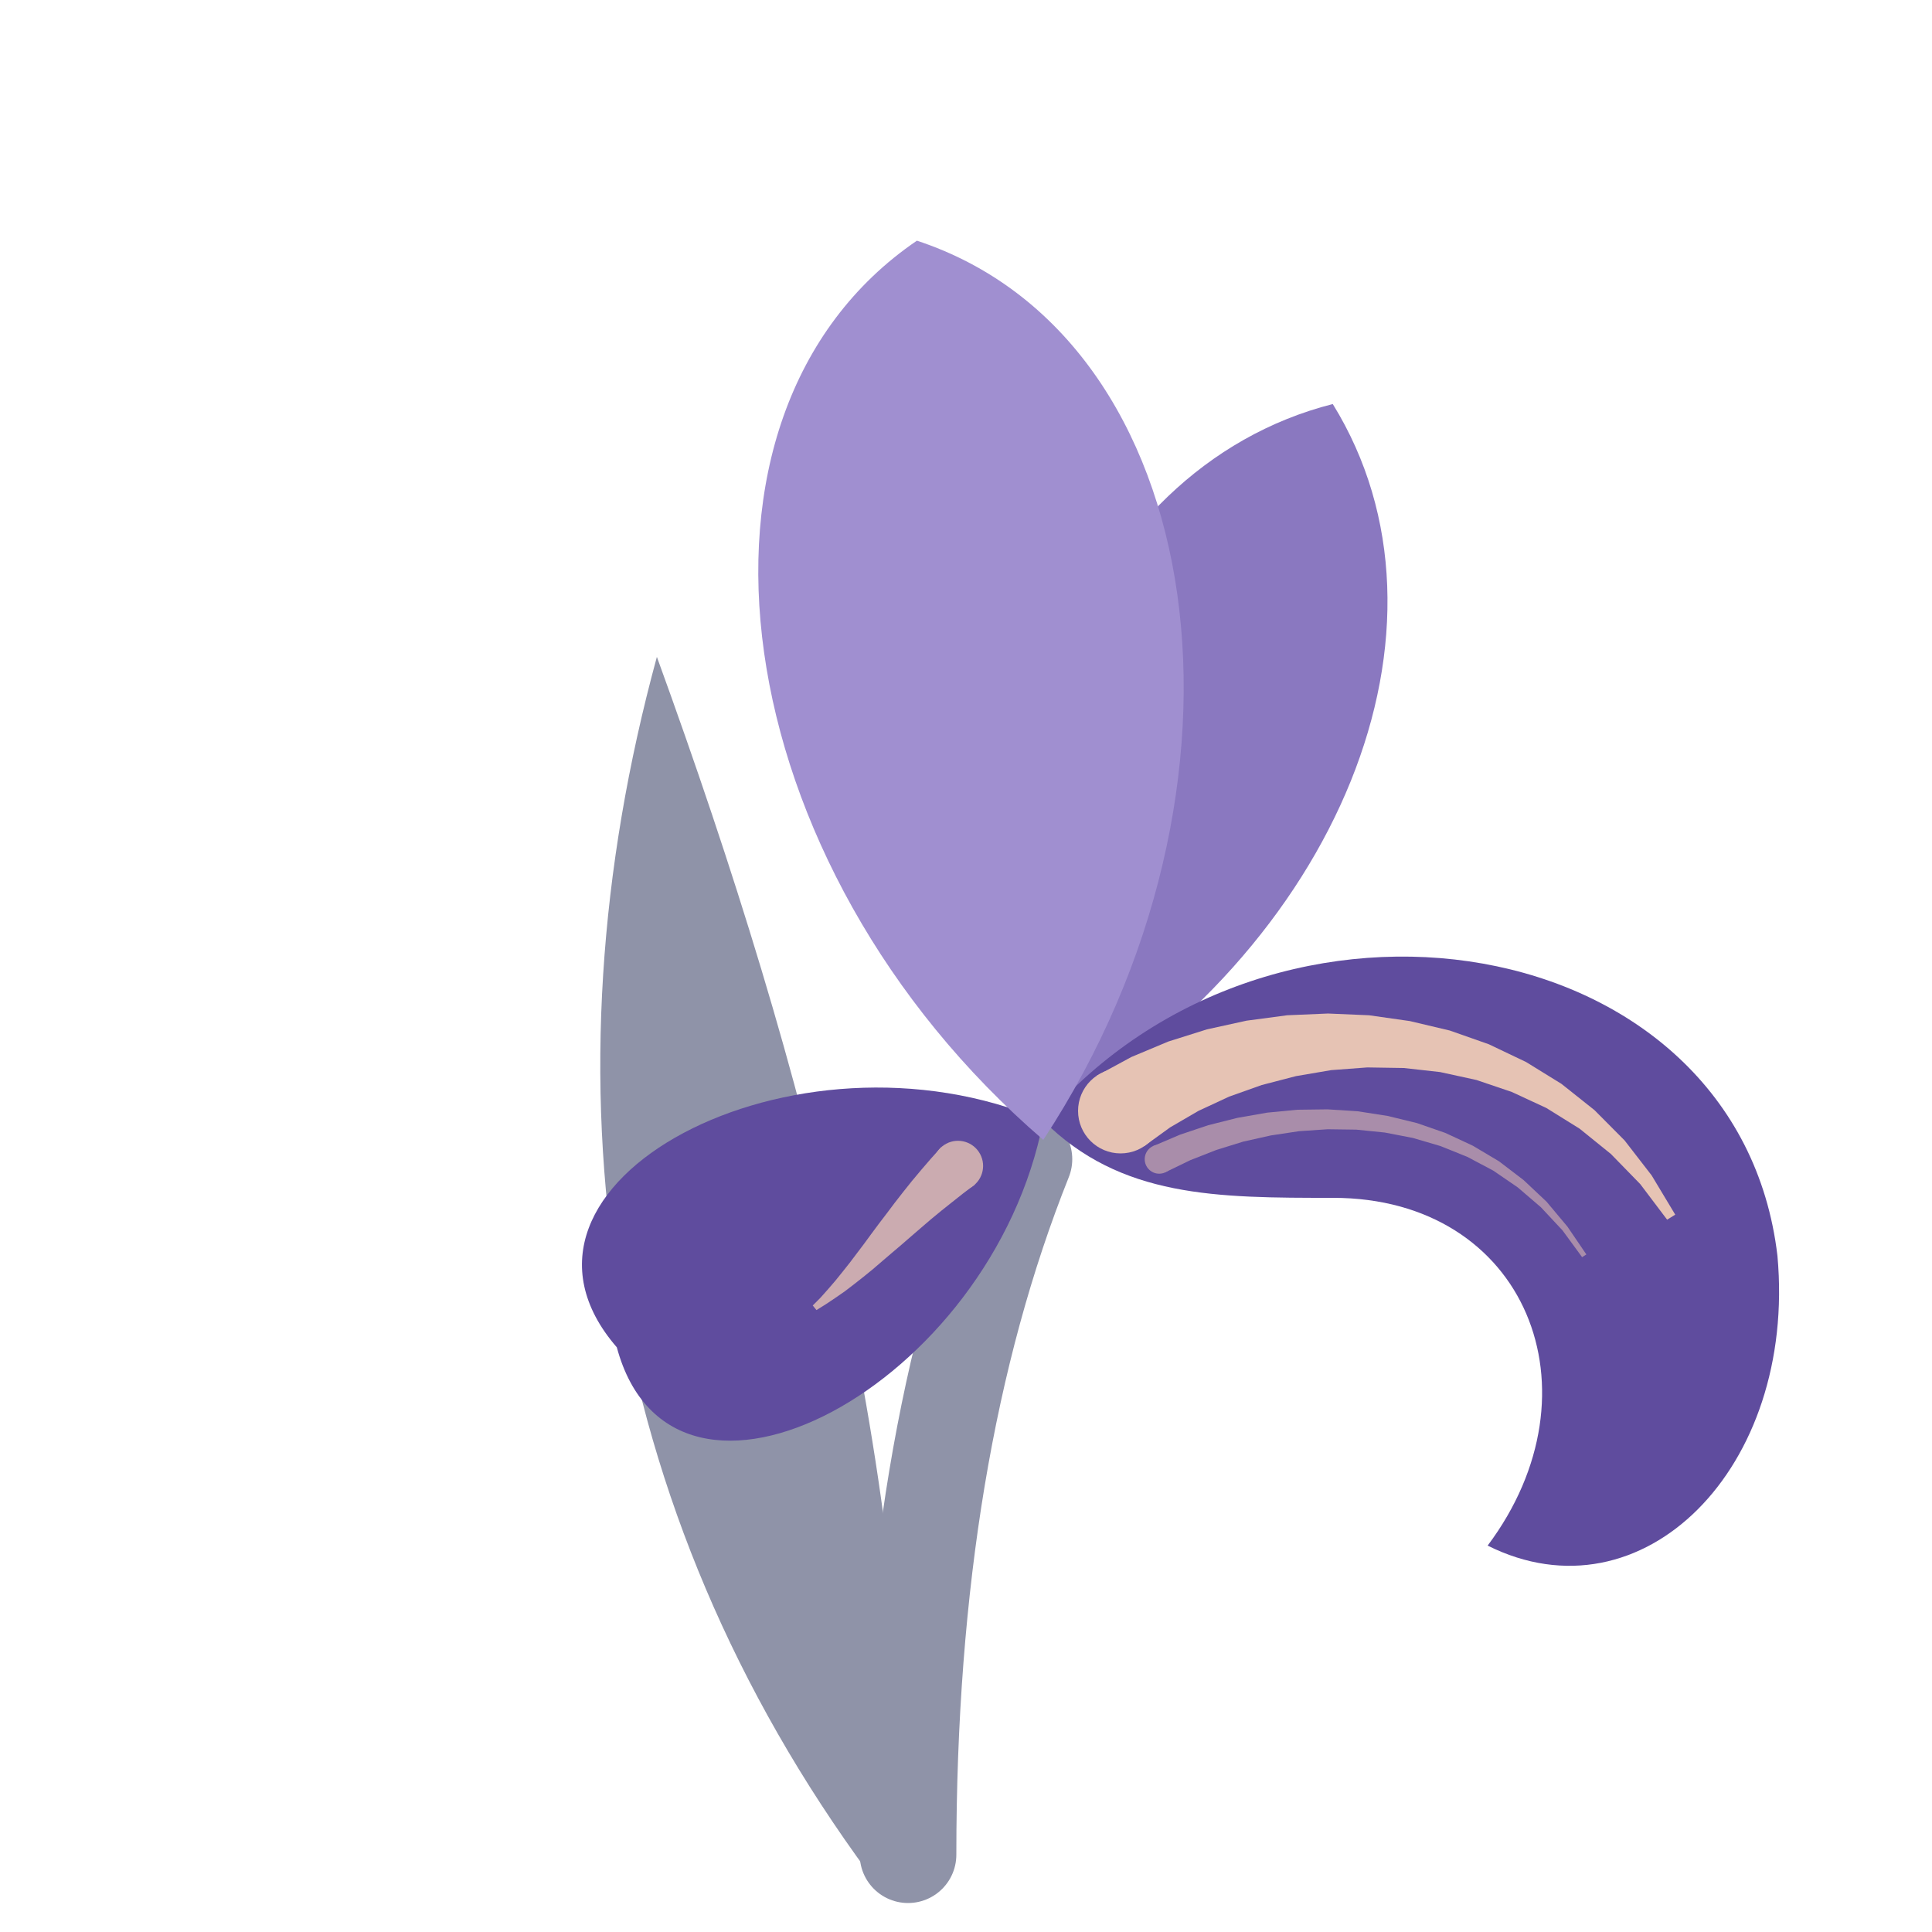
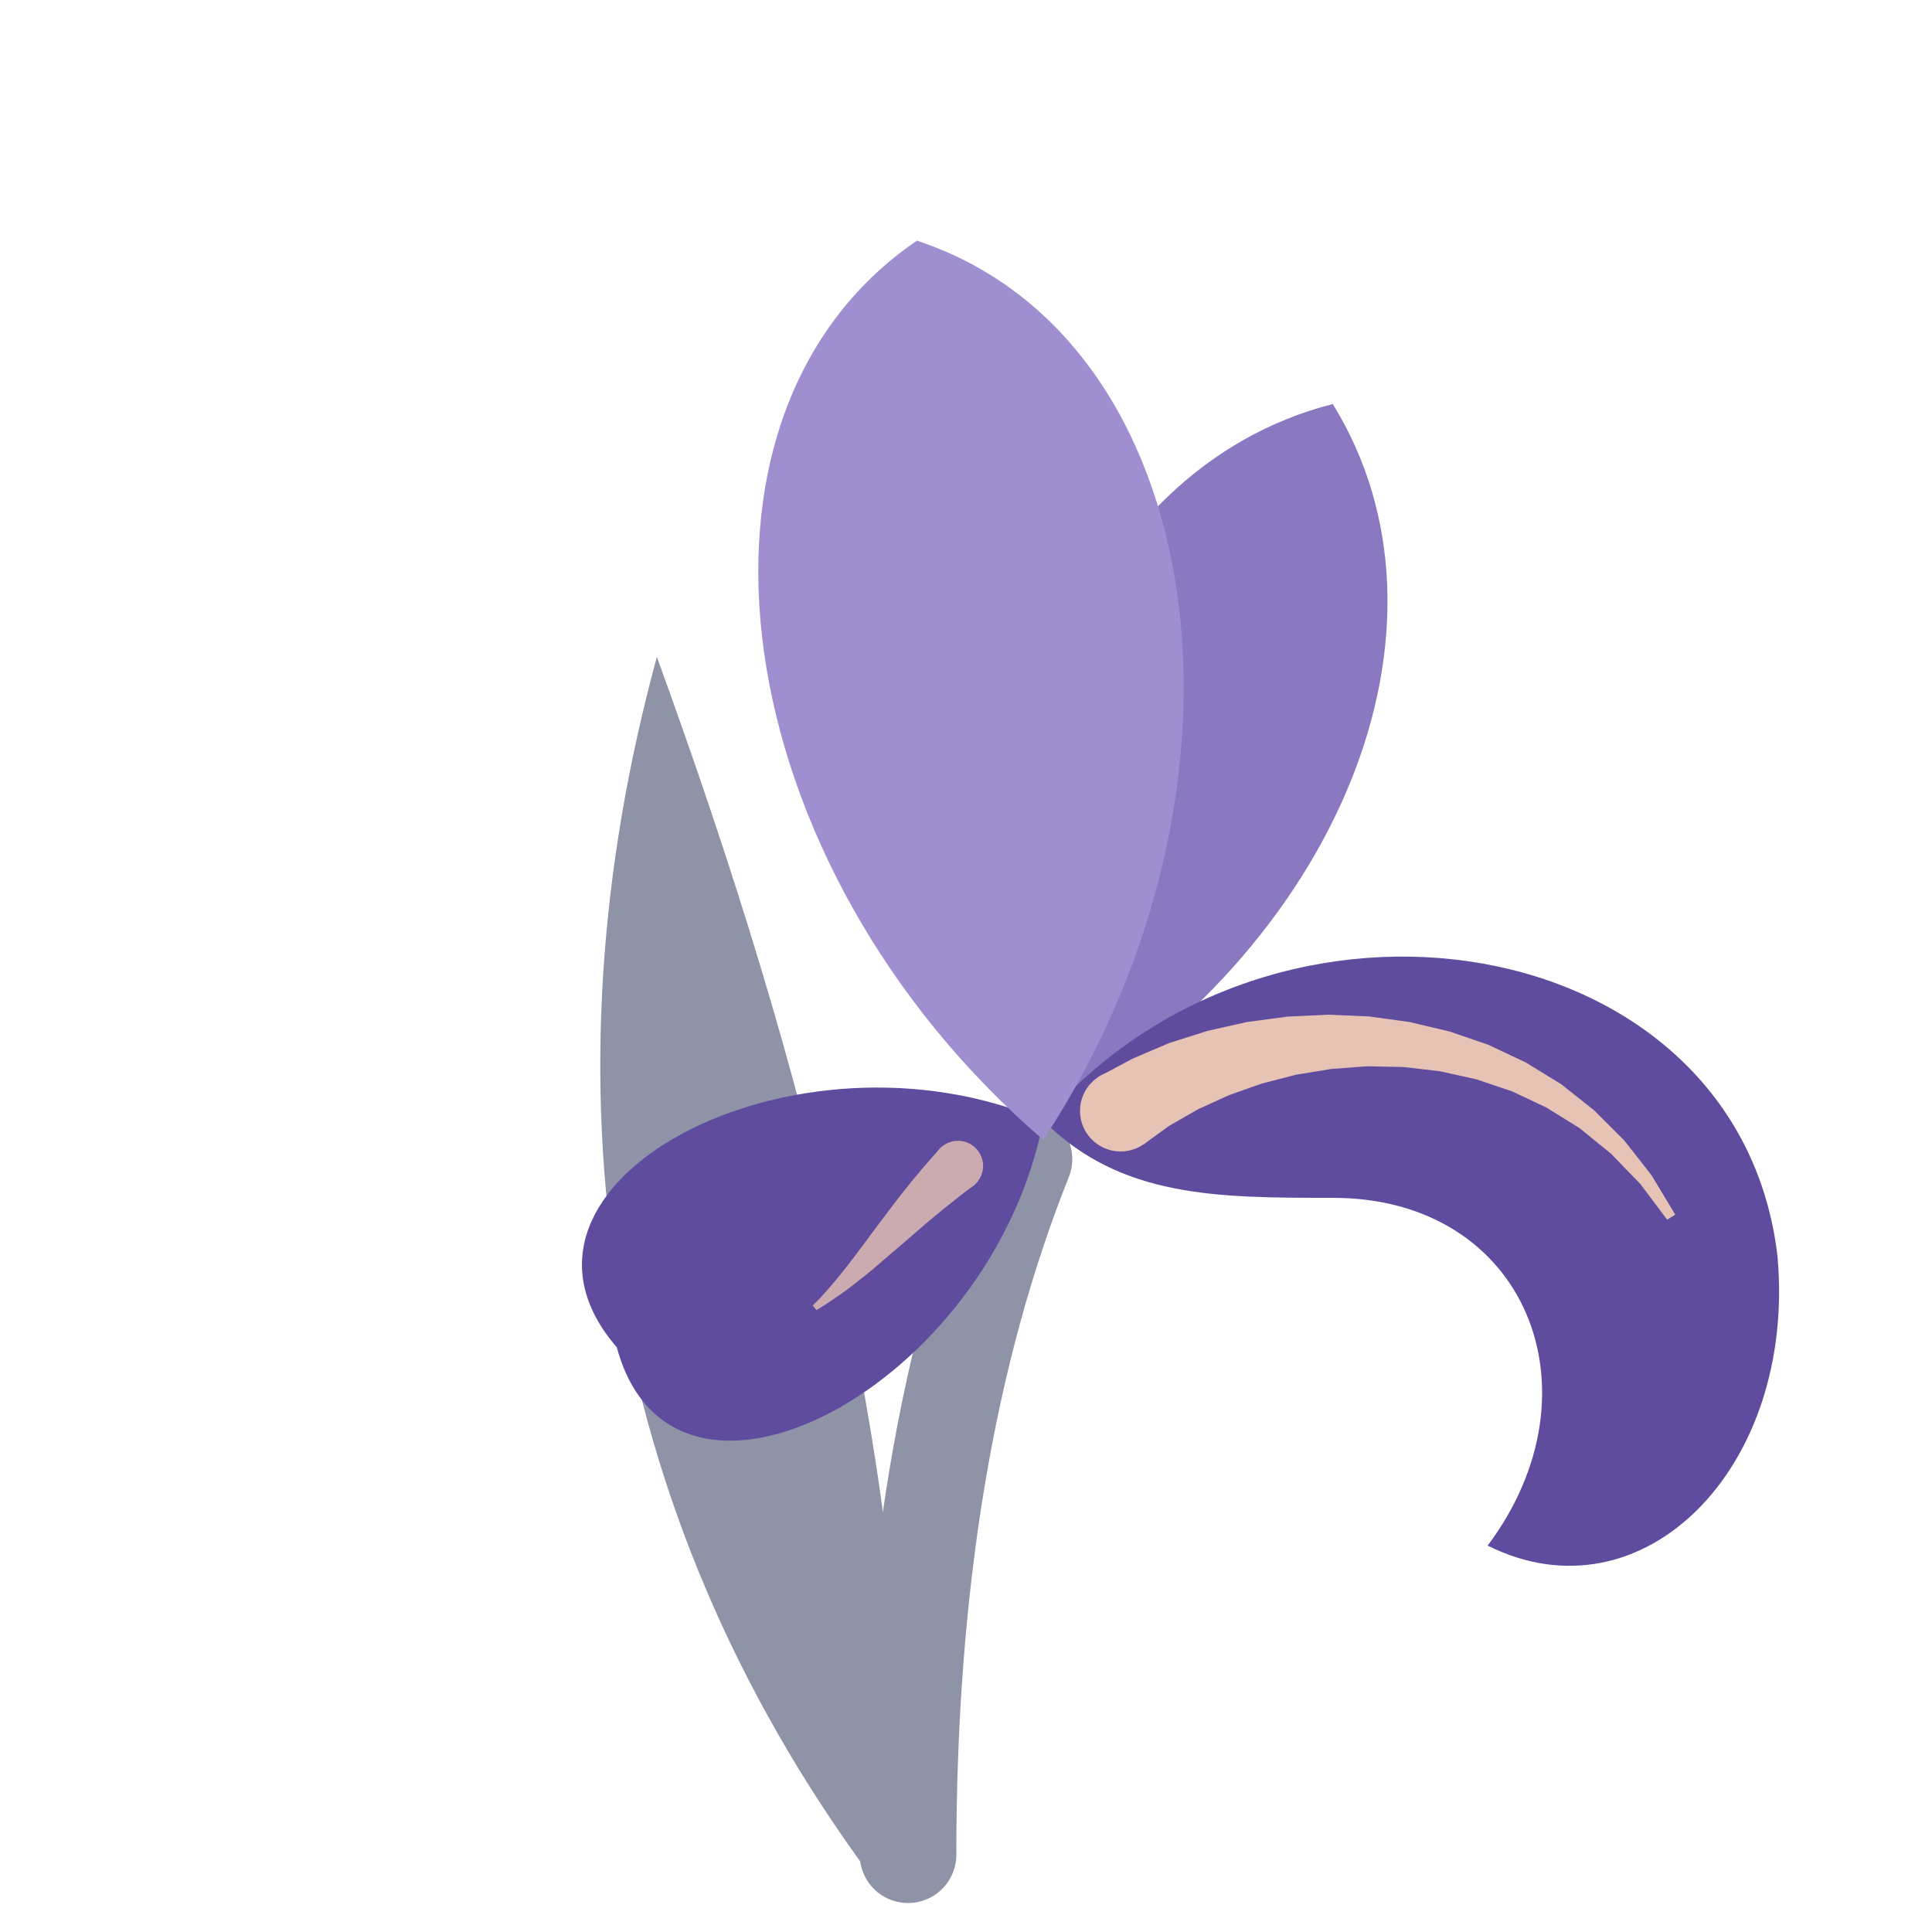
<svg xmlns="http://www.w3.org/2000/svg" viewBox="0 0 100 100">
  <path d="M45 97 C31 78 28 56 34 34 C42 56 47 76 47 97 Z" fill="#8F93A8" />
  <path d="M47 96 C47 82 49 70 53 60" fill="none" stroke="#8F93A8" stroke-width="5" stroke-linecap="round" />
  <g transform="translate(54 58) rotate(-118)">
    <path d="M0 0 C-10.9 -8.8 -10.9 -27.5 0 -25 C10.9 -27.5 10.9 -8.8 0 0 Z" fill="#5F4C9E" />
    <g fill="#E6C3B4" opacity="0.8">
      <path d="M1.26 -5.32 L0.99 -6.06 L0.71 -6.78 L0.43 -7.47 L0.14 -8.14 L-0.15 -8.79 L-0.44 -9.41 L-0.72 -10.02 L-1.00 -10.61 L-1.28 -11.19 L-1.54 -11.75 L-1.80 -12.31 L-2.04 -12.86 L-2.27 -13.40 L-2.48 -13.94 L-2.68 -14.48 L-2.85 -15.03 L-3.15 -14.97 L-3.11 -14.39 L-3.05 -13.80 L-2.98 -13.21 L-2.88 -12.61 L-2.77 -12.00 L-2.65 -11.39 L-2.51 -10.77 L-2.37 -10.14 L-2.23 -9.50 L-2.08 -8.85 L-1.93 -8.19 L-1.78 -7.52 L-1.64 -6.83 L-1.51 -6.13 L-1.38 -5.42 L-1.26 -4.68 Z" />
      <circle cx="0.00" cy="-5.00" r="1.30" />
    </g>
  </g>
  <g transform="translate(54 58) rotate(22)">
    <path d="M0 0 C-10.9 -14.0 -10.9 -32.0 0 -40 C10.9 -32.0 10.9 -14.0 0 0 Z" fill="#8A78C0" />
  </g>
  <path d="M54 58 C66 44 90 48 92 65 C93 76 85 84 77 80 C83 72 79 62 69 62 C63 62 58 62 54 58 Z" fill="#5F4C9E" />
  <g fill="#E6C3B4">
-     <path d="M59.23 59.32 L60.57 58.35 L62.03 57.50 L63.62 56.76 L65.31 56.16 L67.08 55.70 L68.90 55.39 L70.77 55.25 L72.66 55.28 L74.54 55.49 L76.42 55.90 L78.25 56.52 L80.04 57.35 L81.76 58.42 L83.38 59.73 L84.90 61.29 L86.29 63.13 L86.71 62.87 L85.49 60.84 L84.09 59.03 L82.53 57.46 L80.82 56.10 L78.99 54.97 L77.06 54.05 L75.04 53.34 L72.97 52.85 L70.86 52.55 L68.74 52.46 L66.62 52.55 L64.52 52.83 L62.47 53.28 L60.47 53.91 L58.56 54.71 L56.77 55.68 Z" />
-     <circle cx="58.00" cy="57.50" r="2.20" />
-   </g>
-   <g fill="#E6C3B4" opacity="0.55">
-     <path d="M60.33 60.67 L61.61 60.05 L62.96 59.52 L64.35 59.09 L65.78 58.77 L67.24 58.55 L68.72 58.45 L70.20 58.47 L71.68 58.62 L73.13 58.90 L74.56 59.32 L75.95 59.88 L77.29 60.59 L78.56 61.46 L79.76 62.49 L80.88 63.69 L81.89 65.07 L82.11 64.93 L81.13 63.49 L80.05 62.20 L78.86 61.08 L77.59 60.11 L76.23 59.30 L74.81 58.64 L73.34 58.13 L71.82 57.76 L70.28 57.52 L68.72 57.42 L67.15 57.44 L65.59 57.59 L64.05 57.86 L62.54 58.24 L61.08 58.73 L59.67 59.33 Z" />
-     <circle cx="60.00" cy="60.00" r="0.75" />
+     <path d="M59.18 59.24 L60.52 58.27 L62.00 57.42 L63.60 56.69 L65.29 56.09 L67.07 55.63 L68.90 55.33 L70.77 55.19 L72.66 55.23 L74.55 55.45 L76.43 55.87 L78.27 56.49 L80.05 57.33 L81.77 58.40 L83.39 59.72 L84.91 61.29 L86.29 63.13 L86.71 62.87 L85.49 60.84 L84.08 59.04 L82.51 57.47 L80.81 56.12 L78.97 54.99 L77.04 54.08 L75.03 53.39 L72.96 52.90 L70.86 52.61 L68.74 52.52 L66.63 52.62 L64.54 52.90 L62.49 53.36 L60.51 53.99 L58.61 54.80 L56.82 55.76 Z" />
+     <circle cx="58.00" cy="57.50" r="2.10" />
  </g>
  <g transform="translate(54 59) rotate(-8)">
    <path d="M0 0 C-14.4 -16.4 -14.4 -39.9 0 -47 C14.4 -39.9 14.4 -16.4 0 0 Z" fill="#A08FD0" />
  </g>
</svg>
